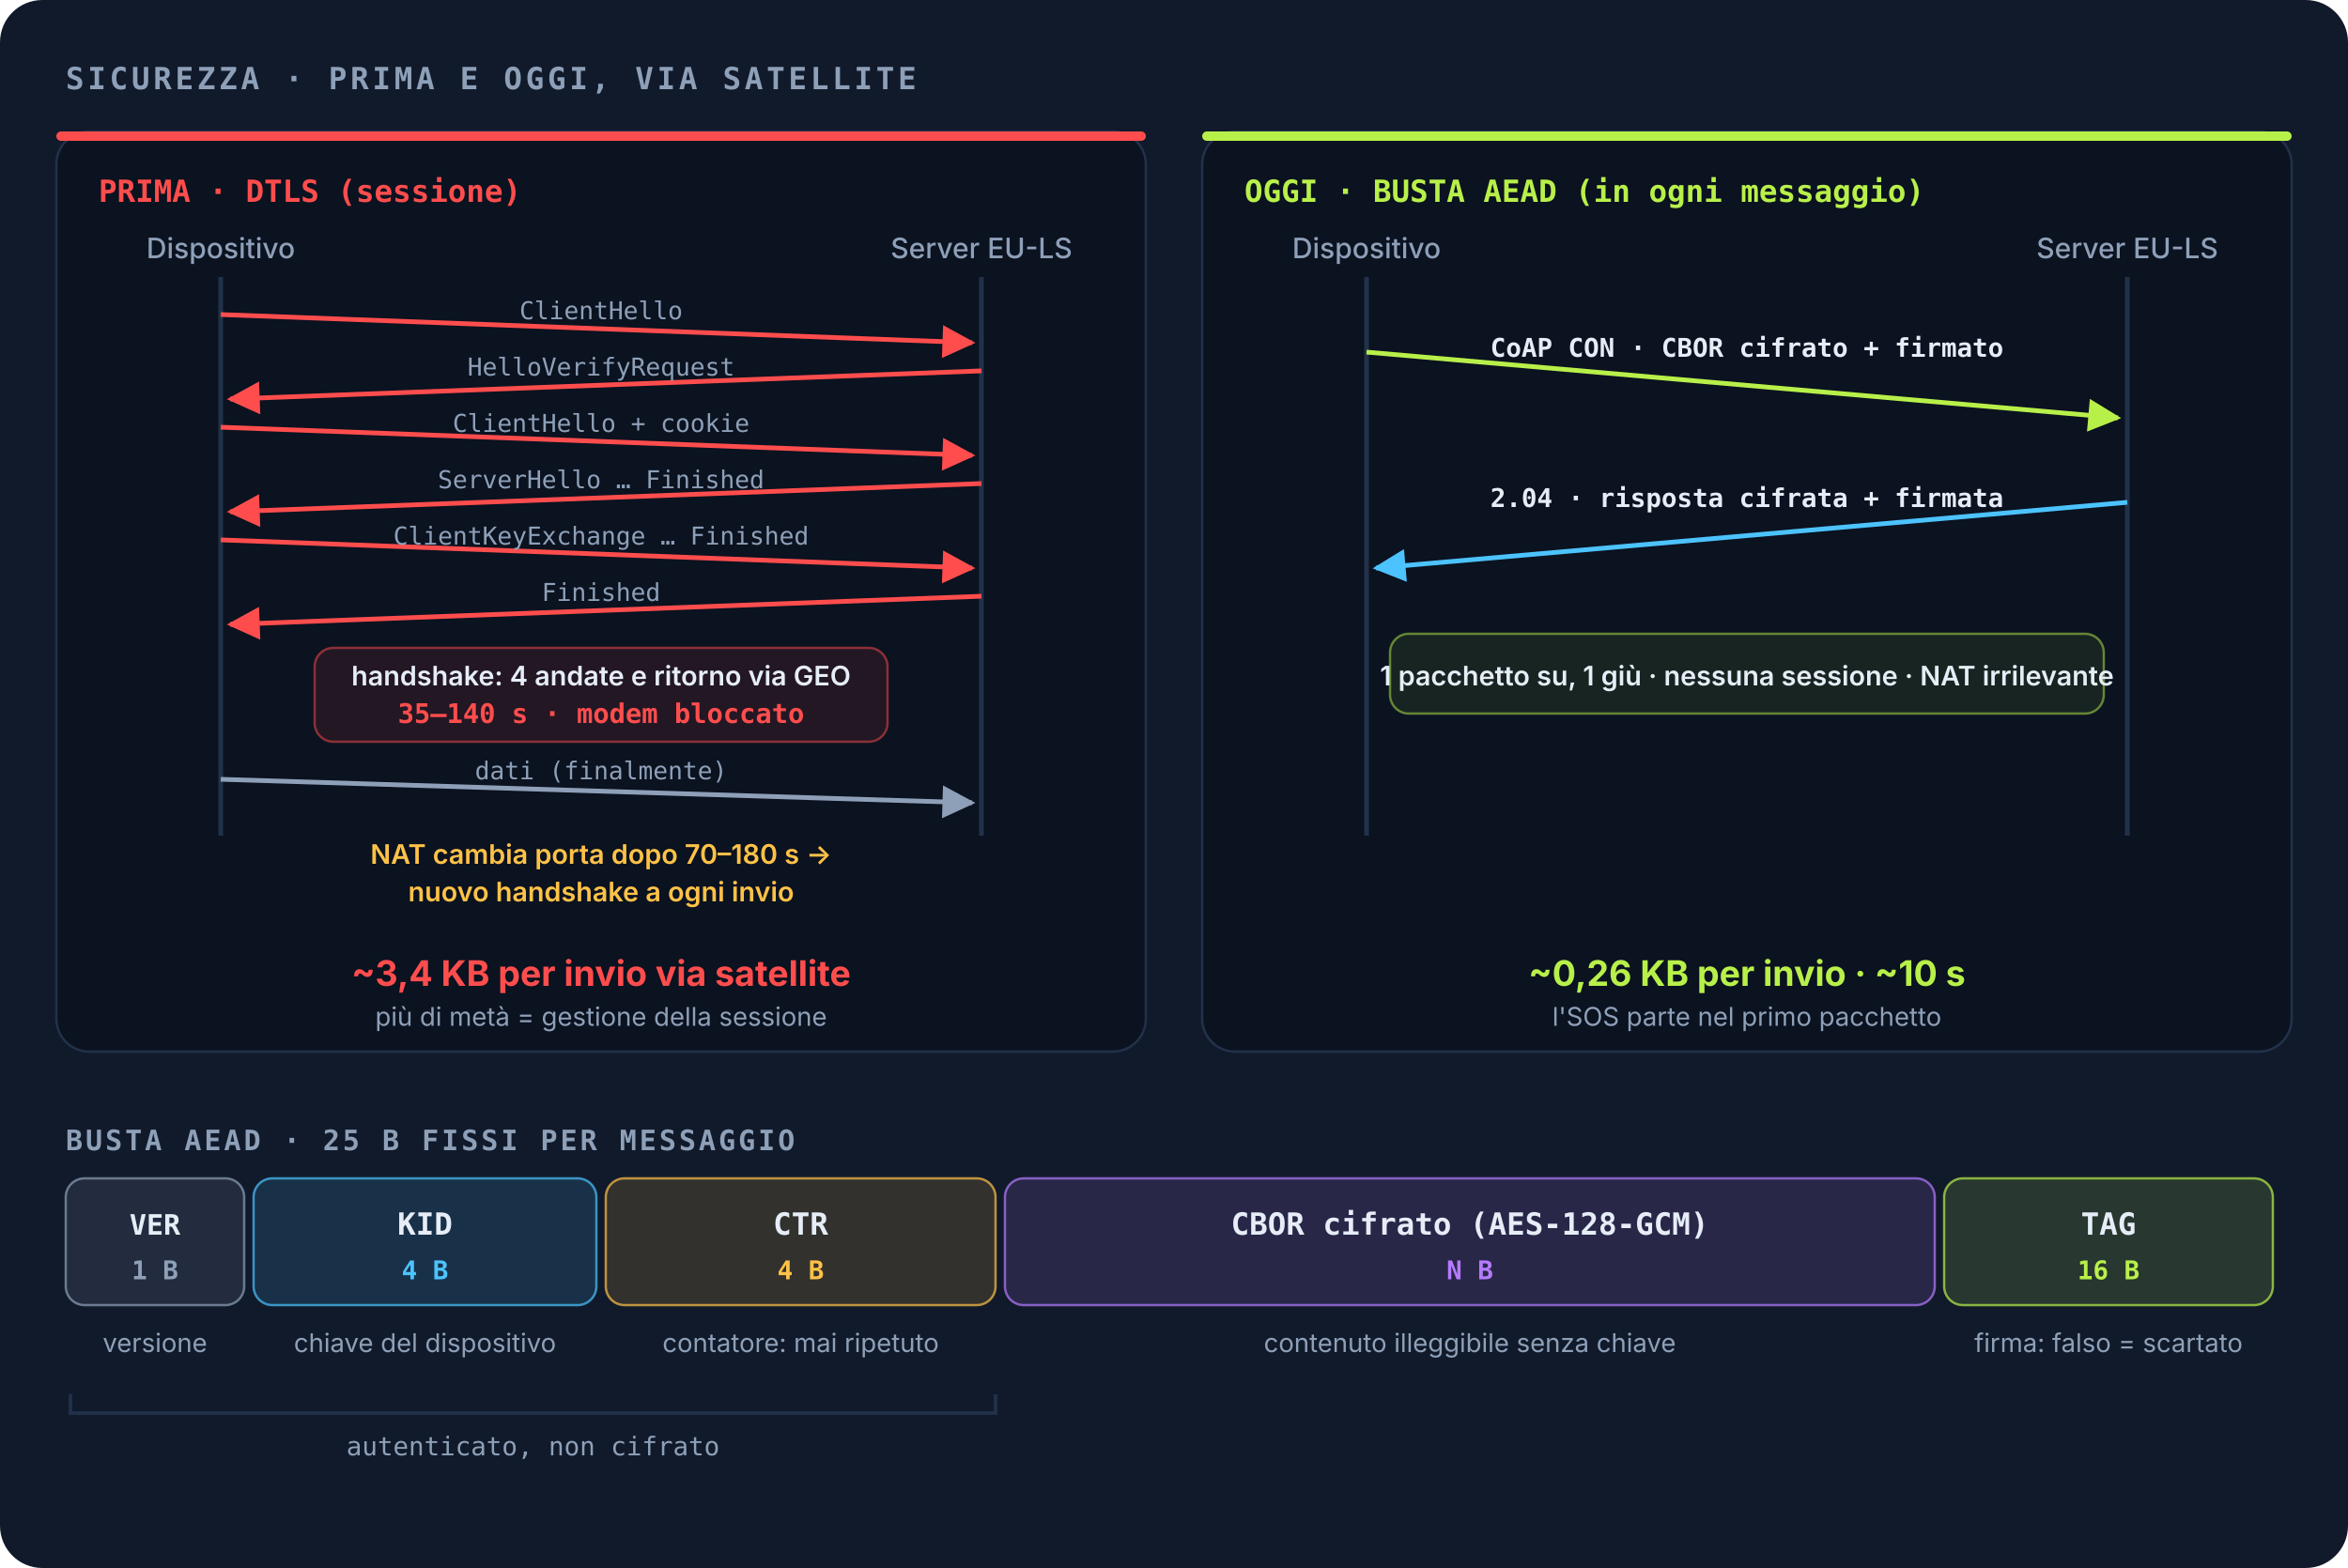
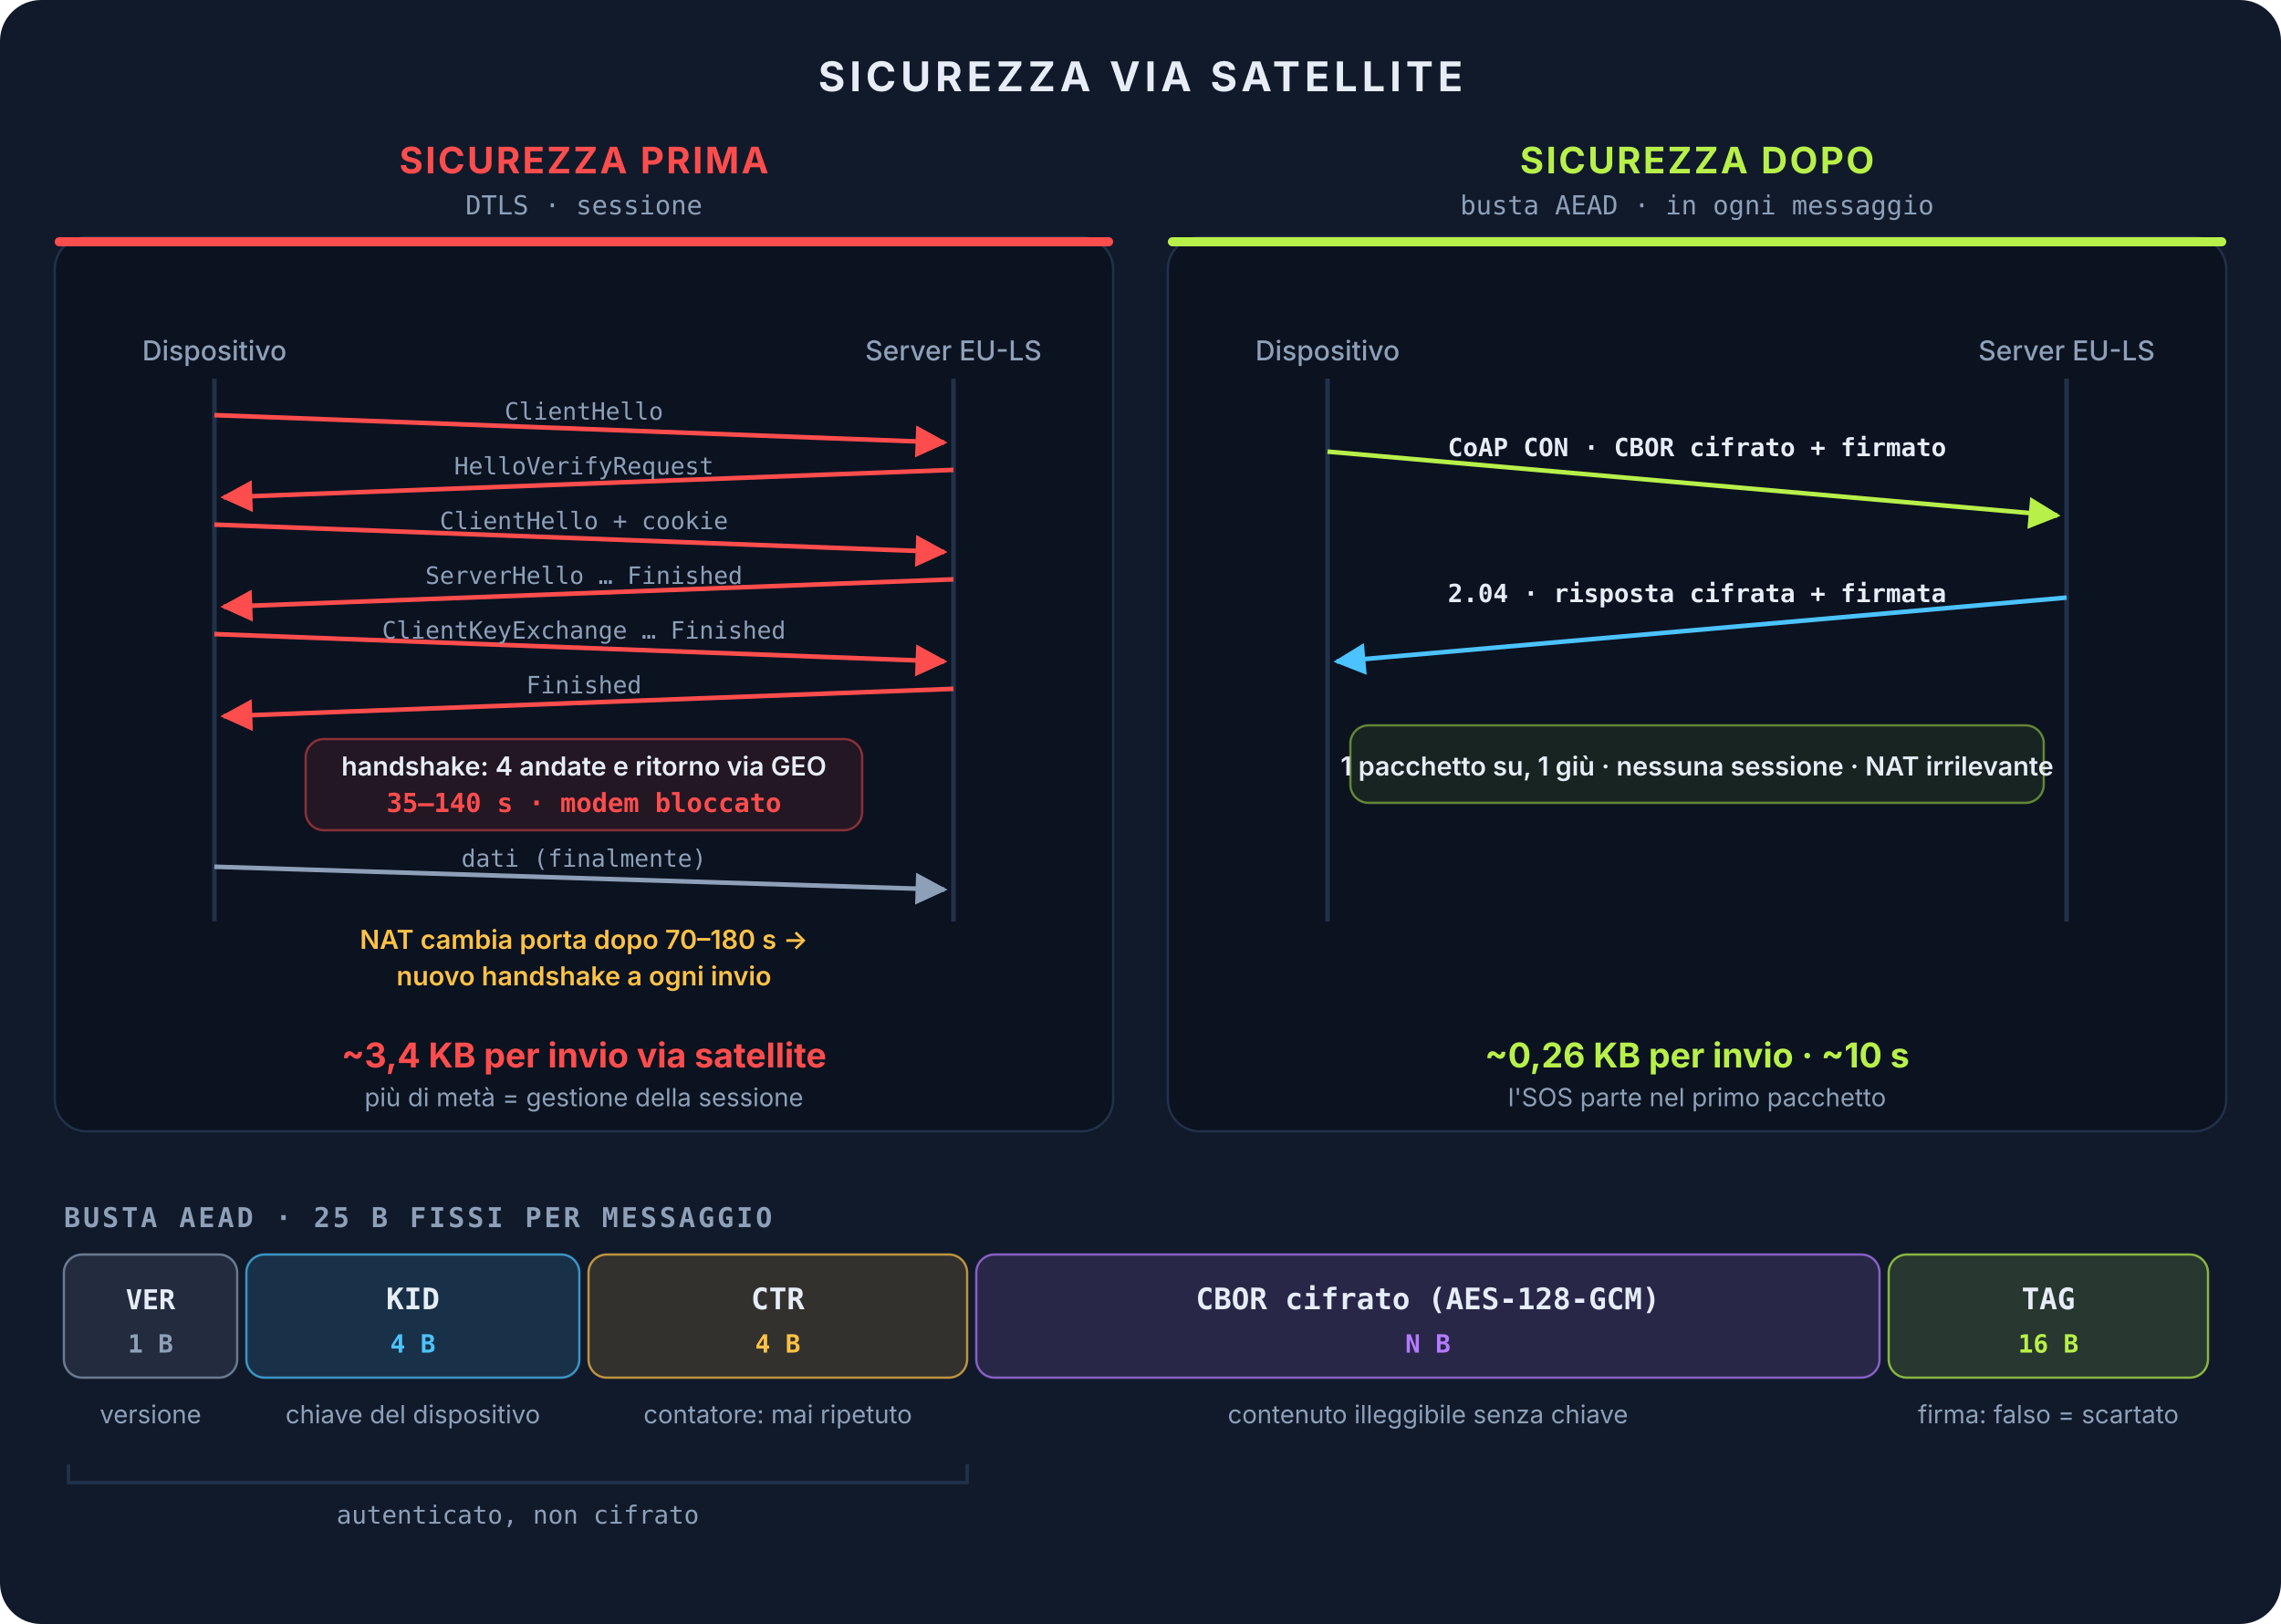
- <svg xmlns="http://www.w3.org/2000/svg" viewBox="0 0 1000 668" width="1000" height="668" role="img" aria-labelledby="t">
+ <svg xmlns="http://www.w3.org/2000/svg" viewBox="0 0 1000 712" width="1000" height="712" role="img" aria-labelledby="t">
  <defs>
    <marker id="a-FF4D4D" viewBox="0 0 10 10" refX="9" refY="5" markerWidth="7" markerHeight="7" orient="auto-start-reverse">
      <path d="M0,0 L10,5 L0,10 z" fill="#FF4D4D" />
    </marker>
    <marker id="a-B8F04A" viewBox="0 0 10 10" refX="9" refY="5" markerWidth="7" markerHeight="7" orient="auto-start-reverse">
      <path d="M0,0 L10,5 L0,10 z" fill="#B8F04A" />
    </marker>
    <marker id="a-8EA0B8" viewBox="0 0 10 10" refX="9" refY="5" markerWidth="7" markerHeight="7" orient="auto-start-reverse">
      <path d="M0,0 L10,5 L0,10 z" fill="#8EA0B8" />
    </marker>
    <marker id="a-4CC3FF" viewBox="0 0 10 10" refX="9" refY="5" markerWidth="7" markerHeight="7" orient="auto-start-reverse">
      <path d="M0,0 L10,5 L0,10 z" fill="#4CC3FF" />
    </marker>
  </defs>
-   <rect width="1000" height="668" rx="18" fill="#111A2B" />
-   <text x="28" y="38" font-family="JetBrains Mono,ui-monospace,monospace" font-size="13" font-weight="600" fill="#8EA0B8" text-anchor="start" letter-spacing="1.5">SICUREZZA · PRIMA E OGGI, VIA SATELLITE</text>
-   <rect x="24" y="56" width="464" height="392" rx="14" fill="#0B1220" stroke="#22314A" />
-   <rect x="24" y="56" width="464" height="4" rx="2" fill="#FF4D4D" />
-   <text x="42" y="86" font-family="JetBrains Mono,ui-monospace,monospace" font-size="13" font-weight="600" fill="#FF4D4D" text-anchor="start">PRIMA · DTLS (sessione)</text>
-   <text x="94" y="110" font-family="Inter,system-ui,sans-serif" font-size="12" font-weight="500" fill="#8EA0B8" text-anchor="middle">Dispositivo</text>
-   <line x1="94" y1="118" x2="94" y2="356" stroke="#22314A" stroke-width="2" />
-   <text x="418" y="110" font-family="Inter,system-ui,sans-serif" font-size="12" font-weight="500" fill="#8EA0B8" text-anchor="middle">Server EU-LS</text>
-   <line x1="418" y1="118" x2="418" y2="356" stroke="#22314A" stroke-width="2" />
-   <rect x="512" y="56" width="464" height="392" rx="14" fill="#0B1220" stroke="#22314A" />
-   <rect x="512" y="56" width="464" height="4" rx="2" fill="#B8F04A" />
-   <text x="530" y="86" font-family="JetBrains Mono,ui-monospace,monospace" font-size="13" font-weight="600" fill="#B8F04A" text-anchor="start">OGGI · BUSTA AEAD (in ogni messaggio)</text>
-   <text x="582" y="110" font-family="Inter,system-ui,sans-serif" font-size="12" font-weight="500" fill="#8EA0B8" text-anchor="middle">Dispositivo</text>
-   <line x1="582" y1="118" x2="582" y2="356" stroke="#22314A" stroke-width="2" />
-   <text x="906" y="110" font-family="Inter,system-ui,sans-serif" font-size="12" font-weight="500" fill="#8EA0B8" text-anchor="middle">Server EU-LS</text>
-   <line x1="906" y1="118" x2="906" y2="356" stroke="#22314A" stroke-width="2" />
-   <line x1="94" y1="134" x2="414" y2="146" stroke="#FF4D4D" stroke-width="2" marker-end="url(#a-FF4D4D)" />
-   <text x="256.0" y="136" font-family="JetBrains Mono,ui-monospace,monospace" font-size="10.5" font-weight="400" fill="#8EA0B8" text-anchor="middle">ClientHello</text>
-   <line x1="418" y1="158" x2="98" y2="170" stroke="#FF4D4D" stroke-width="2" marker-end="url(#a-FF4D4D)" />
-   <text x="256.0" y="160" font-family="JetBrains Mono,ui-monospace,monospace" font-size="10.5" font-weight="400" fill="#8EA0B8" text-anchor="middle">HelloVerifyRequest</text>
-   <line x1="94" y1="182" x2="414" y2="194" stroke="#FF4D4D" stroke-width="2" marker-end="url(#a-FF4D4D)" />
-   <text x="256.0" y="184" font-family="JetBrains Mono,ui-monospace,monospace" font-size="10.5" font-weight="400" fill="#8EA0B8" text-anchor="middle">ClientHello + cookie</text>
-   <line x1="418" y1="206" x2="98" y2="218" stroke="#FF4D4D" stroke-width="2" marker-end="url(#a-FF4D4D)" />
-   <text x="256.0" y="208" font-family="JetBrains Mono,ui-monospace,monospace" font-size="10.5" font-weight="400" fill="#8EA0B8" text-anchor="middle">ServerHello … Finished</text>
-   <line x1="94" y1="230" x2="414" y2="242" stroke="#FF4D4D" stroke-width="2" marker-end="url(#a-FF4D4D)" />
-   <text x="256.0" y="232" font-family="JetBrains Mono,ui-monospace,monospace" font-size="10.5" font-weight="400" fill="#8EA0B8" text-anchor="middle">ClientKeyExchange … Finished</text>
-   <line x1="418" y1="254" x2="98" y2="266" stroke="#FF4D4D" stroke-width="2" marker-end="url(#a-FF4D4D)" />
-   <text x="256.0" y="256" font-family="JetBrains Mono,ui-monospace,monospace" font-size="10.5" font-weight="400" fill="#8EA0B8" text-anchor="middle">Finished</text>
-   <rect x="134" y="276" width="244" height="40" rx="8" fill="#FF4D4D" fill-opacity=".10" stroke="#FF4D4D" stroke-opacity=".5" />
-   <text x="256.0" y="292" font-family="Inter,system-ui,sans-serif" font-size="11.5" font-weight="600" fill="#E6EDF7" text-anchor="middle">handshake: 4 andate e ritorno via GEO</text>
-   <text x="256.0" y="308" font-family="JetBrains Mono,ui-monospace,monospace" font-size="11.5" font-weight="600" fill="#FF4D4D" text-anchor="middle">35–140 s · modem bloccato</text>
-   <line x1="94" y1="332" x2="414" y2="342" stroke="#8EA0B8" stroke-width="2" marker-end="url(#a-8EA0B8)" />
-   <text x="256.0" y="332" font-family="JetBrains Mono,ui-monospace,monospace" font-size="10.5" font-weight="400" fill="#8EA0B8" text-anchor="middle">dati (finalmente)</text>
-   <text x="256" y="368" font-family="Inter,system-ui,sans-serif" font-size="11.5" font-weight="600" fill="#FFC247" text-anchor="middle">NAT cambia porta dopo 70–180 s →</text>
-   <text x="256" y="384" font-family="Inter,system-ui,sans-serif" font-size="11.5" font-weight="600" fill="#FFC247" text-anchor="middle">nuovo handshake a ogni invio</text>
-   <text x="256" y="420" font-family="Space Grotesk,Inter,sans-serif" font-size="15" font-weight="700" fill="#FF4D4D" text-anchor="middle">~3,4 KB per invio via satellite</text>
-   <text x="256" y="437" font-family="Inter,system-ui,sans-serif" font-size="11" font-weight="400" fill="#8EA0B8" text-anchor="middle">più di metà = gestione della sessione</text>
-   <line x1="582" y1="150" x2="902" y2="178" stroke="#B8F04A" stroke-width="2" marker-end="url(#a-B8F04A)" />
-   <text x="744.0" y="152" font-family="JetBrains Mono,ui-monospace,monospace" font-size="11" font-weight="600" fill="#E6EDF7" text-anchor="middle">CoAP CON · CBOR cifrato + firmato</text>
-   <line x1="906" y1="214" x2="586" y2="242" stroke="#4CC3FF" stroke-width="2" marker-end="url(#a-4CC3FF)" />
-   <text x="744.0" y="216" font-family="JetBrains Mono,ui-monospace,monospace" font-size="11" font-weight="600" fill="#E6EDF7" text-anchor="middle">2.04 · risposta cifrata + firmata</text>
-   <rect x="592" y="270" width="304" height="34" rx="8" fill="#B8F04A" fill-opacity=".08" stroke="#B8F04A" stroke-opacity=".5" />
-   <text x="744.0" y="292" font-family="Inter,system-ui,sans-serif" font-size="11.5" font-weight="600" fill="#E6EDF7" text-anchor="middle">1 pacchetto su, 1 giù · nessuna sessione · NAT irrilevante</text>
-   <text x="744" y="420" font-family="Space Grotesk,Inter,sans-serif" font-size="15" font-weight="700" fill="#B8F04A" text-anchor="middle">~0,26 KB per invio · ~10 s</text>
-   <text x="744" y="437" font-family="Inter,system-ui,sans-serif" font-size="11" font-weight="400" fill="#8EA0B8" text-anchor="middle">l'SOS parte nel primo pacchetto</text>
-   <text x="28" y="490" font-family="JetBrains Mono,ui-monospace,monospace" font-size="12" font-weight="600" fill="#8EA0B8" text-anchor="start" letter-spacing="1.2">BUSTA AEAD · 25 B FISSI PER MESSAGGIO</text>
-   <rect x="28" y="502" width="76" height="54" rx="8" fill="#8EA0B8" fill-opacity=".14" stroke="#8EA0B8" stroke-opacity=".7" />
-   <text x="66.0" y="526" font-family="JetBrains Mono,ui-monospace,monospace" font-size="12" font-weight="700" fill="#E6EDF7" text-anchor="middle">VER</text>
-   <text x="66.0" y="545" font-family="JetBrains Mono,ui-monospace,monospace" font-size="11" font-weight="600" fill="#8EA0B8" text-anchor="middle">1 B</text>
-   <text x="66.0" y="576" font-family="Inter,system-ui,sans-serif" font-size="11" font-weight="400" fill="#8EA0B8" text-anchor="middle">versione</text>
-   <rect x="108" y="502" width="146" height="54" rx="8" fill="#4CC3FF" fill-opacity=".14" stroke="#4CC3FF" stroke-opacity=".7" />
-   <text x="181.0" y="526" font-family="JetBrains Mono,ui-monospace,monospace" font-size="13" font-weight="700" fill="#E6EDF7" text-anchor="middle">KID</text>
-   <text x="181.0" y="545" font-family="JetBrains Mono,ui-monospace,monospace" font-size="11" font-weight="600" fill="#4CC3FF" text-anchor="middle">4 B</text>
-   <text x="181.0" y="576" font-family="Inter,system-ui,sans-serif" font-size="11" font-weight="400" fill="#8EA0B8" text-anchor="middle">chiave del dispositivo</text>
-   <rect x="258" y="502" width="166" height="54" rx="8" fill="#FFC247" fill-opacity=".14" stroke="#FFC247" stroke-opacity=".7" />
-   <text x="341.0" y="526" font-family="JetBrains Mono,ui-monospace,monospace" font-size="13" font-weight="700" fill="#E6EDF7" text-anchor="middle">CTR</text>
-   <text x="341.0" y="545" font-family="JetBrains Mono,ui-monospace,monospace" font-size="11" font-weight="600" fill="#FFC247" text-anchor="middle">4 B</text>
-   <text x="341.0" y="576" font-family="Inter,system-ui,sans-serif" font-size="11" font-weight="400" fill="#8EA0B8" text-anchor="middle">contatore: mai ripetuto</text>
-   <rect x="428" y="502" width="396" height="54" rx="8" fill="#B57BFF" fill-opacity=".14" stroke="#B57BFF" stroke-opacity=".7" />
-   <text x="626.0" y="526" font-family="JetBrains Mono,ui-monospace,monospace" font-size="13" font-weight="700" fill="#E6EDF7" text-anchor="middle">CBOR cifrato (AES-128-GCM)</text>
-   <text x="626.0" y="545" font-family="JetBrains Mono,ui-monospace,monospace" font-size="11" font-weight="600" fill="#B57BFF" text-anchor="middle">N B</text>
-   <text x="626.0" y="576" font-family="Inter,system-ui,sans-serif" font-size="11" font-weight="400" fill="#8EA0B8" text-anchor="middle">contenuto illeggibile senza chiave</text>
-   <rect x="828" y="502" width="140" height="54" rx="8" fill="#B8F04A" fill-opacity=".14" stroke="#B8F04A" stroke-opacity=".7" />
-   <text x="898.0" y="526" font-family="JetBrains Mono,ui-monospace,monospace" font-size="13" font-weight="700" fill="#E6EDF7" text-anchor="middle">TAG</text>
-   <text x="898.0" y="545" font-family="JetBrains Mono,ui-monospace,monospace" font-size="11" font-weight="600" fill="#B8F04A" text-anchor="middle">16 B</text>
-   <text x="898.0" y="576" font-family="Inter,system-ui,sans-serif" font-size="11" font-weight="400" fill="#8EA0B8" text-anchor="middle">firma: falso = scartato</text>
-   <path d="M30 594 v8 h394 v-8" fill="none" stroke="#22314A" stroke-width="1.5" />
-   <text x="227" y="620" font-family="JetBrains Mono,ui-monospace,monospace" font-size="11" font-weight="400" fill="#8EA0B8" text-anchor="middle">autenticato, non cifrato</text>
+   <rect width="1000" height="712" rx="18" fill="#111A2B" />
+   <text x="500.0" y="40" font-family="Space Grotesk,Inter,sans-serif" font-size="18" font-weight="700" fill="#E6EDF7" text-anchor="middle" letter-spacing="2">SICUREZZA VIA SATELLITE</text>
+   <text x="256" y="76" font-family="Space Grotesk,Inter,sans-serif" font-size="16" font-weight="700" fill="#FF4D4D" text-anchor="middle" letter-spacing="1">SICUREZZA PRIMA</text>
+   <text x="256" y="94" font-family="JetBrains Mono,ui-monospace,monospace" font-size="11.5" font-weight="500" fill="#8EA0B8" text-anchor="middle">DTLS · sessione</text>
+   <text x="744" y="76" font-family="Space Grotesk,Inter,sans-serif" font-size="16" font-weight="700" fill="#B8F04A" text-anchor="middle" letter-spacing="1">SICUREZZA DOPO</text>
+   <text x="744" y="94" font-family="JetBrains Mono,ui-monospace,monospace" font-size="11.5" font-weight="500" fill="#8EA0B8" text-anchor="middle">busta AEAD · in ogni messaggio</text>
+   <g transform="translate(0,48)">
+     <rect x="24" y="56" width="464" height="392" rx="14" fill="#0B1220" stroke="#22314A" />
+     <rect x="24" y="56" width="464" height="4" rx="2" fill="#FF4D4D" />
+     <text x="94" y="110" font-family="Inter,system-ui,sans-serif" font-size="12" font-weight="500" fill="#8EA0B8" text-anchor="middle">Dispositivo</text>
+     <line x1="94" y1="118" x2="94" y2="356" stroke="#22314A" stroke-width="2" />
+     <text x="418" y="110" font-family="Inter,system-ui,sans-serif" font-size="12" font-weight="500" fill="#8EA0B8" text-anchor="middle">Server EU-LS</text>
+     <line x1="418" y1="118" x2="418" y2="356" stroke="#22314A" stroke-width="2" />
+     <rect x="512" y="56" width="464" height="392" rx="14" fill="#0B1220" stroke="#22314A" />
+     <rect x="512" y="56" width="464" height="4" rx="2" fill="#B8F04A" />
+     <text x="582" y="110" font-family="Inter,system-ui,sans-serif" font-size="12" font-weight="500" fill="#8EA0B8" text-anchor="middle">Dispositivo</text>
+     <line x1="582" y1="118" x2="582" y2="356" stroke="#22314A" stroke-width="2" />
+     <text x="906" y="110" font-family="Inter,system-ui,sans-serif" font-size="12" font-weight="500" fill="#8EA0B8" text-anchor="middle">Server EU-LS</text>
+     <line x1="906" y1="118" x2="906" y2="356" stroke="#22314A" stroke-width="2" />
+     <line x1="94" y1="134" x2="414" y2="146" stroke="#FF4D4D" stroke-width="2" marker-end="url(#a-FF4D4D)" />
+     <text x="256.0" y="136" font-family="JetBrains Mono,ui-monospace,monospace" font-size="10.5" font-weight="400" fill="#8EA0B8" text-anchor="middle">ClientHello</text>
+     <line x1="418" y1="158" x2="98" y2="170" stroke="#FF4D4D" stroke-width="2" marker-end="url(#a-FF4D4D)" />
+     <text x="256.0" y="160" font-family="JetBrains Mono,ui-monospace,monospace" font-size="10.5" font-weight="400" fill="#8EA0B8" text-anchor="middle">HelloVerifyRequest</text>
+     <line x1="94" y1="182" x2="414" y2="194" stroke="#FF4D4D" stroke-width="2" marker-end="url(#a-FF4D4D)" />
+     <text x="256.0" y="184" font-family="JetBrains Mono,ui-monospace,monospace" font-size="10.5" font-weight="400" fill="#8EA0B8" text-anchor="middle">ClientHello + cookie</text>
+     <line x1="418" y1="206" x2="98" y2="218" stroke="#FF4D4D" stroke-width="2" marker-end="url(#a-FF4D4D)" />
+     <text x="256.0" y="208" font-family="JetBrains Mono,ui-monospace,monospace" font-size="10.5" font-weight="400" fill="#8EA0B8" text-anchor="middle">ServerHello … Finished</text>
+     <line x1="94" y1="230" x2="414" y2="242" stroke="#FF4D4D" stroke-width="2" marker-end="url(#a-FF4D4D)" />
+     <text x="256.0" y="232" font-family="JetBrains Mono,ui-monospace,monospace" font-size="10.5" font-weight="400" fill="#8EA0B8" text-anchor="middle">ClientKeyExchange … Finished</text>
+     <line x1="418" y1="254" x2="98" y2="266" stroke="#FF4D4D" stroke-width="2" marker-end="url(#a-FF4D4D)" />
+     <text x="256.0" y="256" font-family="JetBrains Mono,ui-monospace,monospace" font-size="10.5" font-weight="400" fill="#8EA0B8" text-anchor="middle">Finished</text>
+     <rect x="134" y="276" width="244" height="40" rx="8" fill="#FF4D4D" fill-opacity=".10" stroke="#FF4D4D" stroke-opacity=".5" />
+     <text x="256.0" y="292" font-family="Inter,system-ui,sans-serif" font-size="11.5" font-weight="600" fill="#E6EDF7" text-anchor="middle">handshake: 4 andate e ritorno via GEO</text>
+     <text x="256.0" y="308" font-family="JetBrains Mono,ui-monospace,monospace" font-size="11.5" font-weight="600" fill="#FF4D4D" text-anchor="middle">35–140 s · modem bloccato</text>
+     <line x1="94" y1="332" x2="414" y2="342" stroke="#8EA0B8" stroke-width="2" marker-end="url(#a-8EA0B8)" />
+     <text x="256.0" y="332" font-family="JetBrains Mono,ui-monospace,monospace" font-size="10.5" font-weight="400" fill="#8EA0B8" text-anchor="middle">dati (finalmente)</text>
+     <text x="256" y="368" font-family="Inter,system-ui,sans-serif" font-size="11.5" font-weight="600" fill="#FFC247" text-anchor="middle">NAT cambia porta dopo 70–180 s →</text>
+     <text x="256" y="384" font-family="Inter,system-ui,sans-serif" font-size="11.5" font-weight="600" fill="#FFC247" text-anchor="middle">nuovo handshake a ogni invio</text>
+     <text x="256" y="420" font-family="Space Grotesk,Inter,sans-serif" font-size="15" font-weight="700" fill="#FF4D4D" text-anchor="middle">~3,4 KB per invio via satellite</text>
+     <text x="256" y="437" font-family="Inter,system-ui,sans-serif" font-size="11" font-weight="400" fill="#8EA0B8" text-anchor="middle">più di metà = gestione della sessione</text>
+     <line x1="582" y1="150" x2="902" y2="178" stroke="#B8F04A" stroke-width="2" marker-end="url(#a-B8F04A)" />
+     <text x="744.0" y="152" font-family="JetBrains Mono,ui-monospace,monospace" font-size="11" font-weight="600" fill="#E6EDF7" text-anchor="middle">CoAP CON · CBOR cifrato + firmato</text>
+     <line x1="906" y1="214" x2="586" y2="242" stroke="#4CC3FF" stroke-width="2" marker-end="url(#a-4CC3FF)" />
+     <text x="744.0" y="216" font-family="JetBrains Mono,ui-monospace,monospace" font-size="11" font-weight="600" fill="#E6EDF7" text-anchor="middle">2.04 · risposta cifrata + firmata</text>
+     <rect x="592" y="270" width="304" height="34" rx="8" fill="#B8F04A" fill-opacity=".08" stroke="#B8F04A" stroke-opacity=".5" />
+     <text x="744.0" y="292" font-family="Inter,system-ui,sans-serif" font-size="11.5" font-weight="600" fill="#E6EDF7" text-anchor="middle">1 pacchetto su, 1 giù · nessuna sessione · NAT irrilevante</text>
+     <text x="744" y="420" font-family="Space Grotesk,Inter,sans-serif" font-size="15" font-weight="700" fill="#B8F04A" text-anchor="middle">~0,26 KB per invio · ~10 s</text>
+     <text x="744" y="437" font-family="Inter,system-ui,sans-serif" font-size="11" font-weight="400" fill="#8EA0B8" text-anchor="middle">l'SOS parte nel primo pacchetto</text>
+     <text x="28" y="490" font-family="JetBrains Mono,ui-monospace,monospace" font-size="12" font-weight="600" fill="#8EA0B8" text-anchor="start" letter-spacing="1.2">BUSTA AEAD · 25 B FISSI PER MESSAGGIO</text>
+     <rect x="28" y="502" width="76" height="54" rx="8" fill="#8EA0B8" fill-opacity=".14" stroke="#8EA0B8" stroke-opacity=".7" />
+     <text x="66.0" y="526" font-family="JetBrains Mono,ui-monospace,monospace" font-size="12" font-weight="700" fill="#E6EDF7" text-anchor="middle">VER</text>
+     <text x="66.0" y="545" font-family="JetBrains Mono,ui-monospace,monospace" font-size="11" font-weight="600" fill="#8EA0B8" text-anchor="middle">1 B</text>
+     <text x="66.0" y="576" font-family="Inter,system-ui,sans-serif" font-size="11" font-weight="400" fill="#8EA0B8" text-anchor="middle">versione</text>
+     <rect x="108" y="502" width="146" height="54" rx="8" fill="#4CC3FF" fill-opacity=".14" stroke="#4CC3FF" stroke-opacity=".7" />
+     <text x="181.0" y="526" font-family="JetBrains Mono,ui-monospace,monospace" font-size="13" font-weight="700" fill="#E6EDF7" text-anchor="middle">KID</text>
+     <text x="181.0" y="545" font-family="JetBrains Mono,ui-monospace,monospace" font-size="11" font-weight="600" fill="#4CC3FF" text-anchor="middle">4 B</text>
+     <text x="181.0" y="576" font-family="Inter,system-ui,sans-serif" font-size="11" font-weight="400" fill="#8EA0B8" text-anchor="middle">chiave del dispositivo</text>
+     <rect x="258" y="502" width="166" height="54" rx="8" fill="#FFC247" fill-opacity=".14" stroke="#FFC247" stroke-opacity=".7" />
+     <text x="341.0" y="526" font-family="JetBrains Mono,ui-monospace,monospace" font-size="13" font-weight="700" fill="#E6EDF7" text-anchor="middle">CTR</text>
+     <text x="341.0" y="545" font-family="JetBrains Mono,ui-monospace,monospace" font-size="11" font-weight="600" fill="#FFC247" text-anchor="middle">4 B</text>
+     <text x="341.0" y="576" font-family="Inter,system-ui,sans-serif" font-size="11" font-weight="400" fill="#8EA0B8" text-anchor="middle">contatore: mai ripetuto</text>
+     <rect x="428" y="502" width="396" height="54" rx="8" fill="#B57BFF" fill-opacity=".14" stroke="#B57BFF" stroke-opacity=".7" />
+     <text x="626.0" y="526" font-family="JetBrains Mono,ui-monospace,monospace" font-size="13" font-weight="700" fill="#E6EDF7" text-anchor="middle">CBOR cifrato (AES-128-GCM)</text>
+     <text x="626.0" y="545" font-family="JetBrains Mono,ui-monospace,monospace" font-size="11" font-weight="600" fill="#B57BFF" text-anchor="middle">N B</text>
+     <text x="626.0" y="576" font-family="Inter,system-ui,sans-serif" font-size="11" font-weight="400" fill="#8EA0B8" text-anchor="middle">contenuto illeggibile senza chiave</text>
+     <rect x="828" y="502" width="140" height="54" rx="8" fill="#B8F04A" fill-opacity=".14" stroke="#B8F04A" stroke-opacity=".7" />
+     <text x="898.0" y="526" font-family="JetBrains Mono,ui-monospace,monospace" font-size="13" font-weight="700" fill="#E6EDF7" text-anchor="middle">TAG</text>
+     <text x="898.0" y="545" font-family="JetBrains Mono,ui-monospace,monospace" font-size="11" font-weight="600" fill="#B8F04A" text-anchor="middle">16 B</text>
+     <text x="898.0" y="576" font-family="Inter,system-ui,sans-serif" font-size="11" font-weight="400" fill="#8EA0B8" text-anchor="middle">firma: falso = scartato</text>
+     <path d="M30 594 v8 h394 v-8" fill="none" stroke="#22314A" stroke-width="1.5" />
+     <text x="227" y="620" font-family="JetBrains Mono,ui-monospace,monospace" font-size="11" font-weight="400" fill="#8EA0B8" text-anchor="middle">autenticato, non cifrato</text>
+   </g>
</svg>
